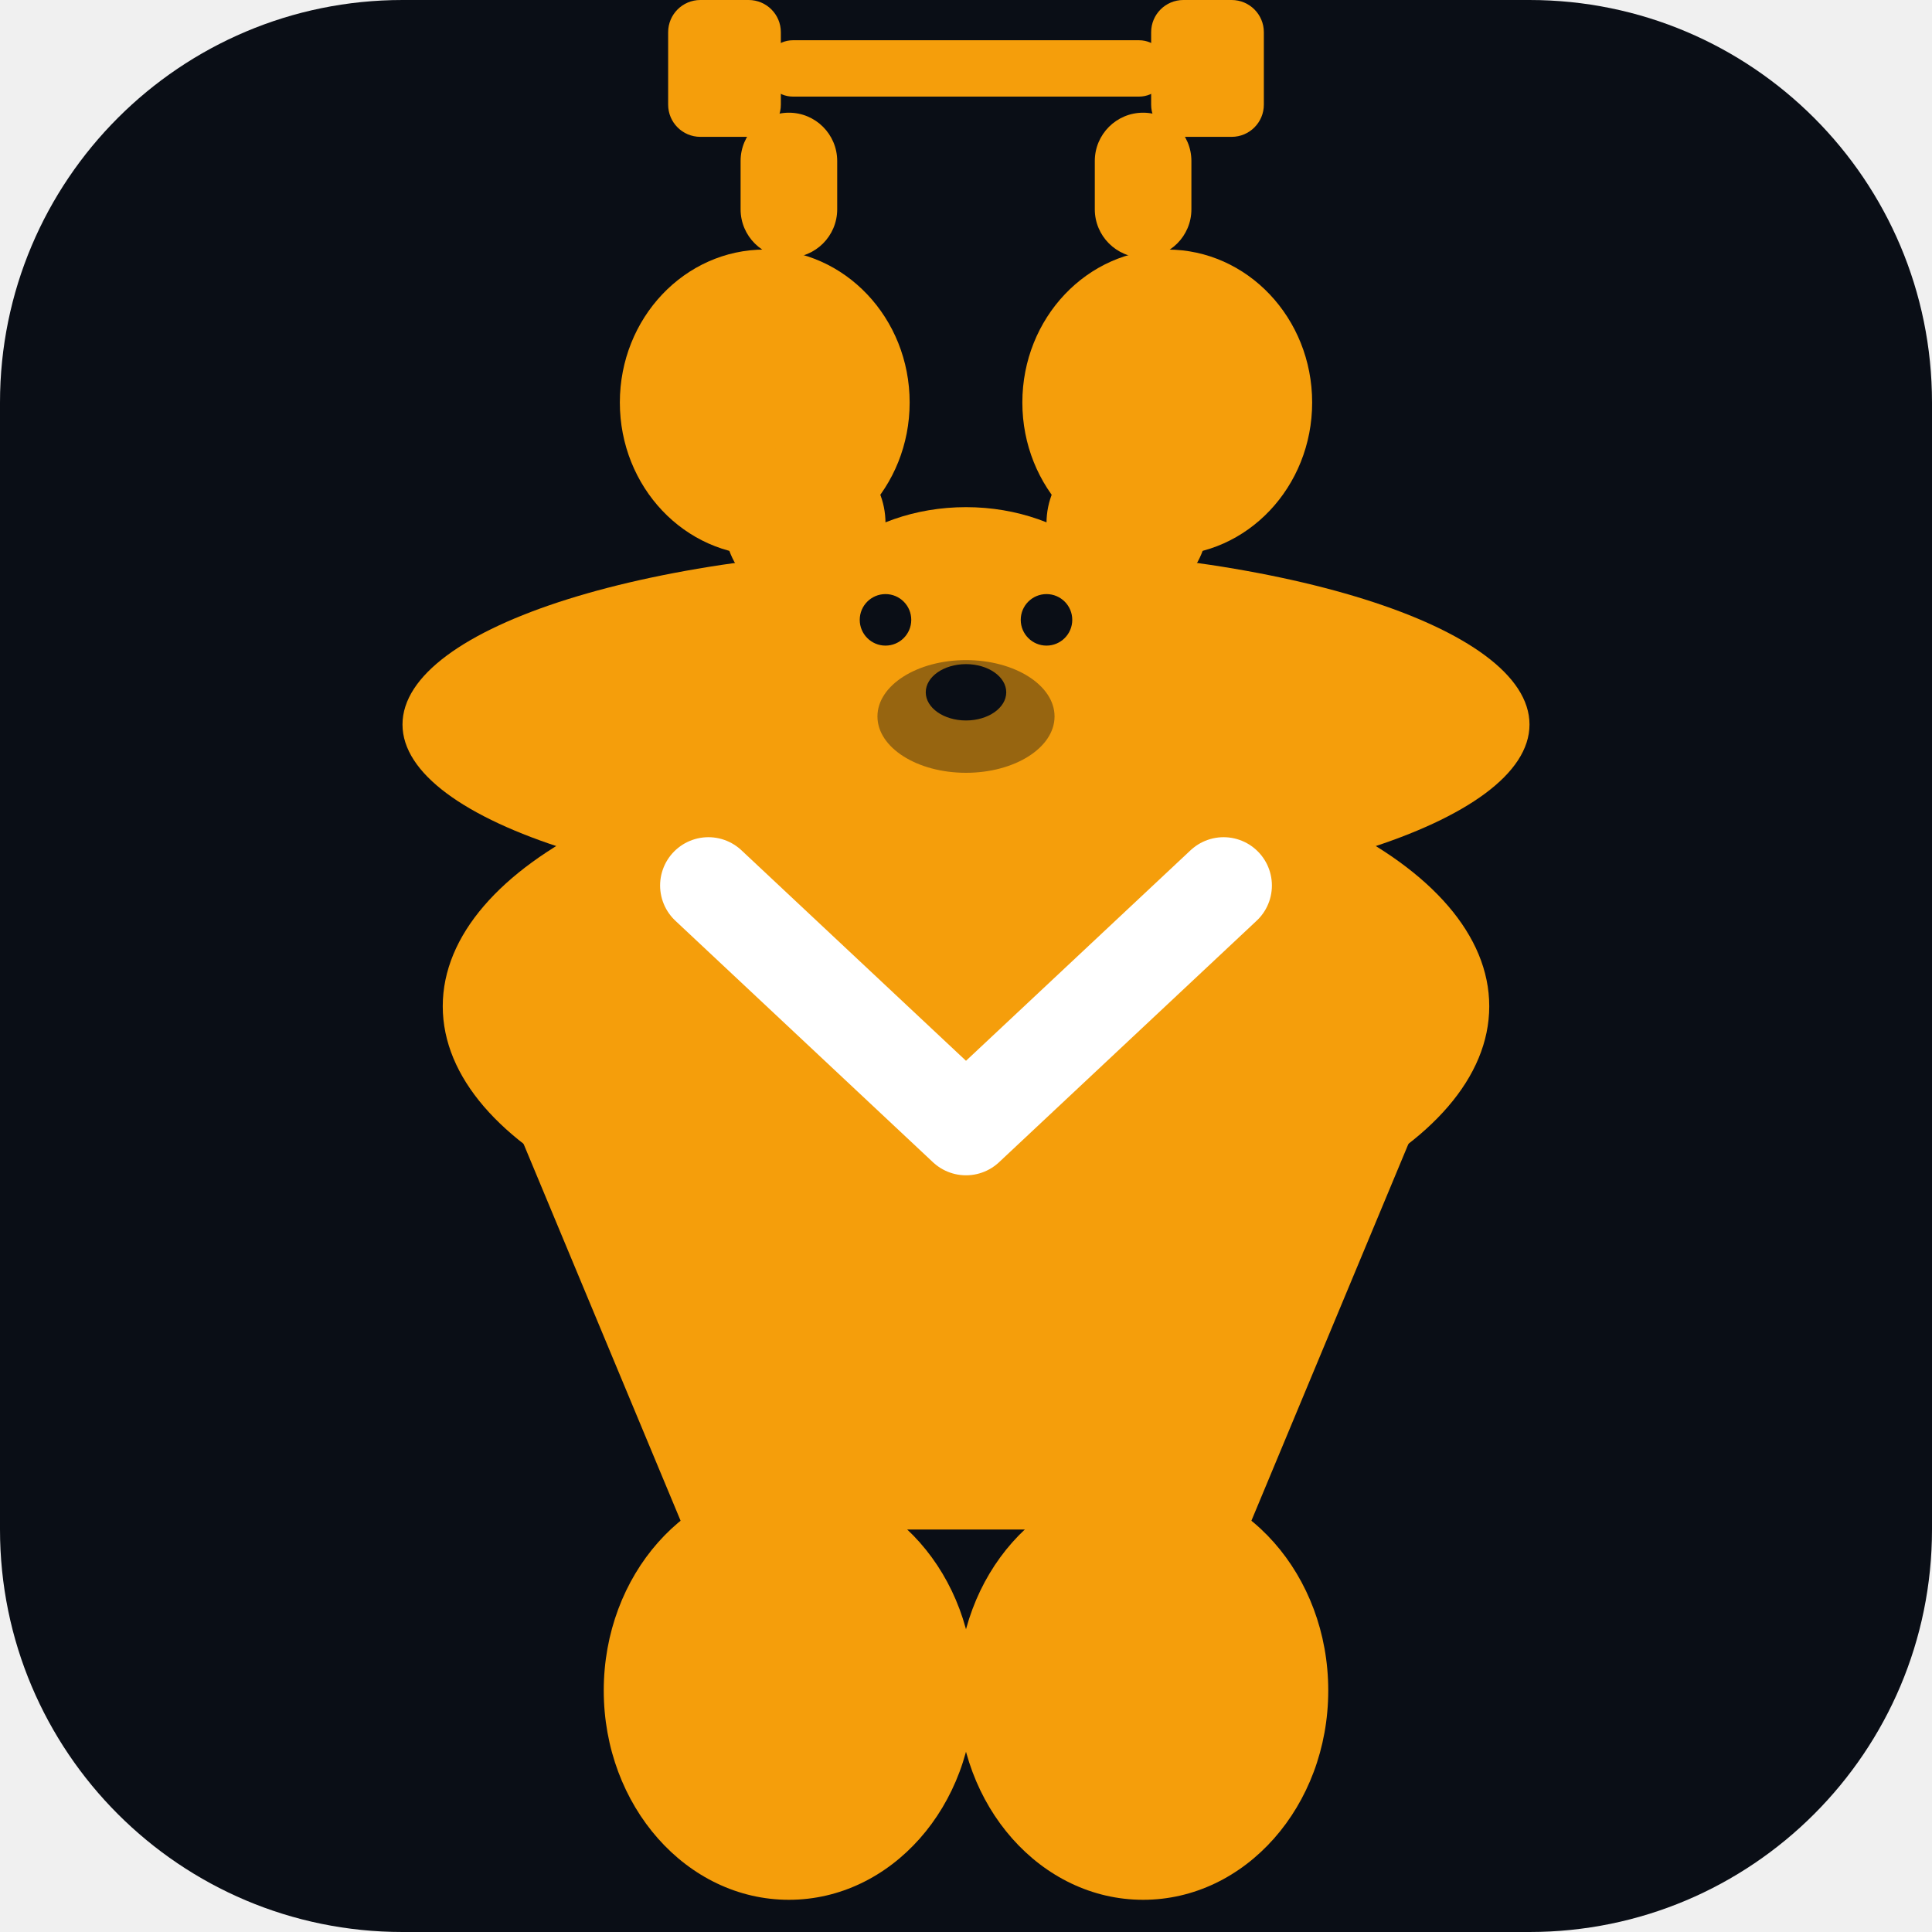
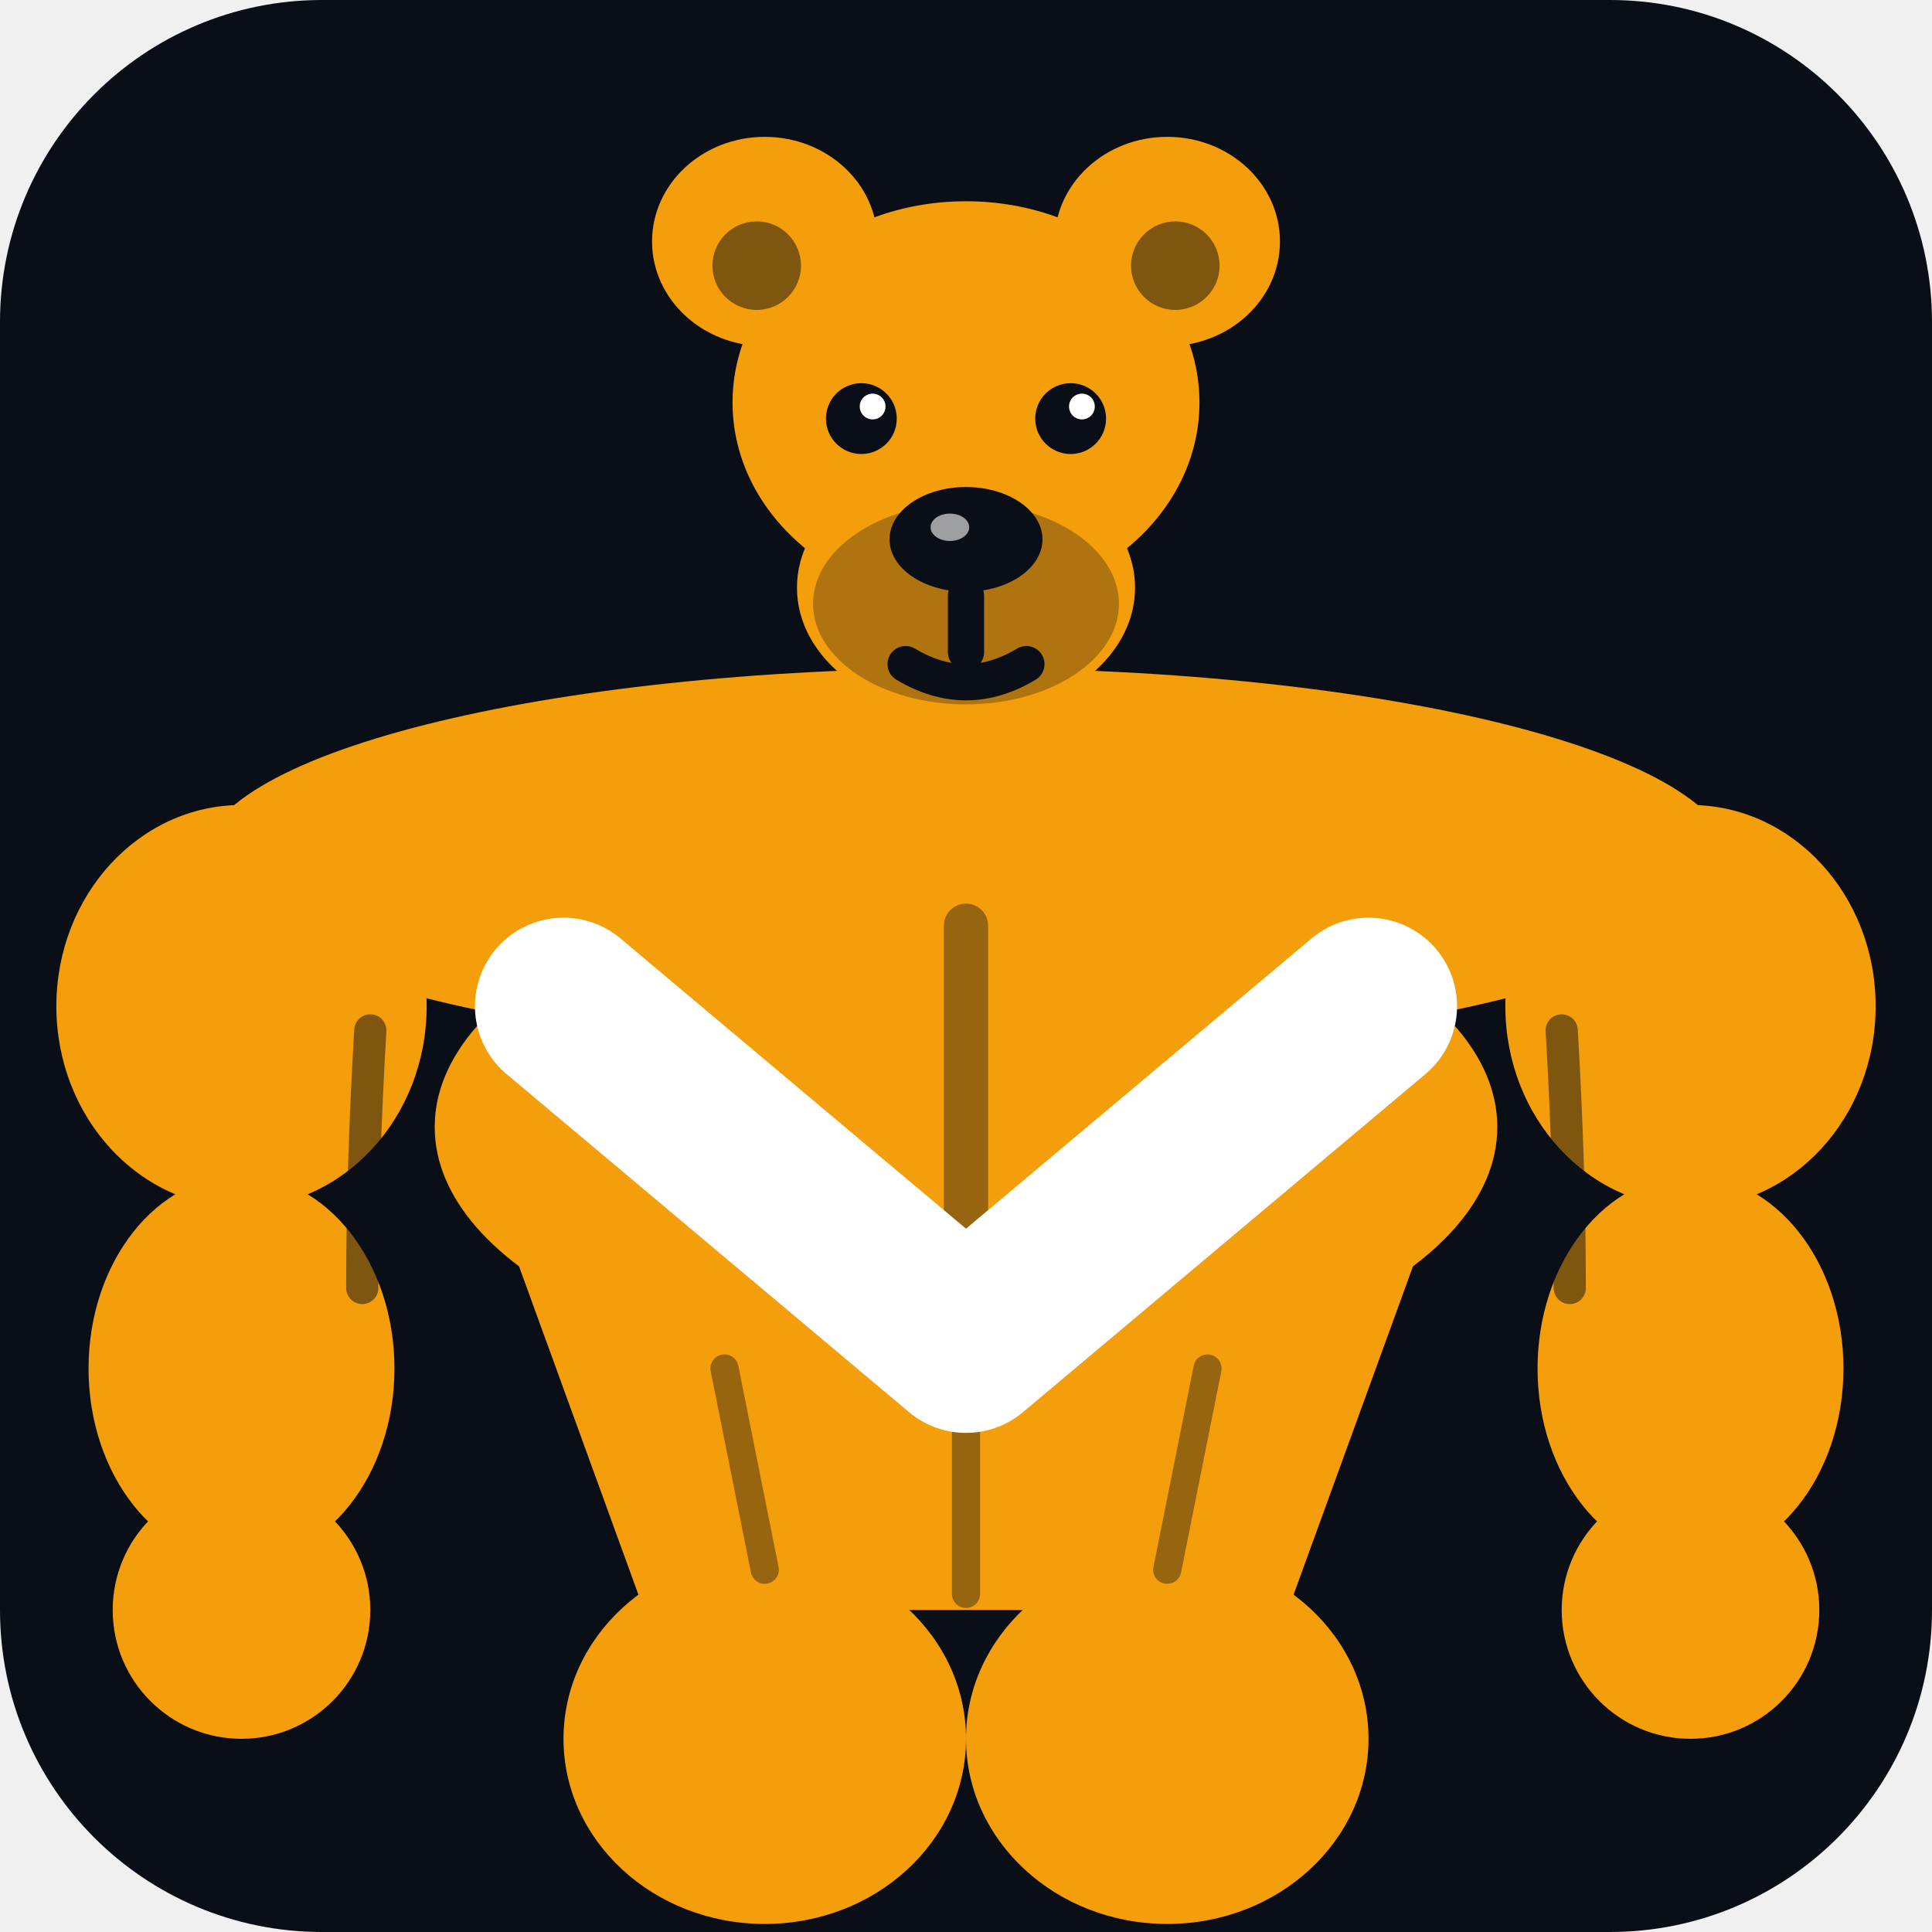
<svg xmlns="http://www.w3.org/2000/svg" width="32" height="32" viewBox="0 0 24 24">
-   <rect width="24" height="24" fill="#0a0e16" rx="5" />
+   <rect width="24" height="24" fill="#0a0e16" rx="4" />
  <g fill="#f59e0b">
-     <rect x="9.5" y="0.5" width="5" height="0.7" rx="0.35" />
-     <rect x="8.3" y="0" width="1.4" height="1.7" rx="0.4" />
-     <rect x="14.3" y="0" width="1.4" height="1.7" rx="0.4" />
-     <rect x="9.2" y="1.4" width="1.2" height="1.8" rx="0.6" />
-     <rect x="13.6" y="1.4" width="1.2" height="1.8" rx="0.6" />
-     <ellipse cx="9.5" cy="5" rx="1.8" ry="1.9" />
-     <ellipse cx="14.5" cy="5" rx="1.8" ry="1.9" />
-     <ellipse cx="12" cy="9" rx="7" ry="2.2" />
-     <ellipse cx="12" cy="12.5" rx="6.5" ry="3.2" />
-     <path d="M 6 13 L 8.5 19 L 15.5 19 L 18 13 Z" />
-     <ellipse cx="9.8" cy="21" rx="2.3" ry="2.6" />
-     <ellipse cx="14.2" cy="21" rx="2.3" ry="2.6" />
-     <circle cx="10" cy="6.5" r="1" />
-     <circle cx="14" cy="6.5" r="1" />
-     <ellipse cx="12" cy="8.2" rx="2.3" ry="1.9" />
+     <ellipse cx="9.5" cy="3" rx="1.4" ry="1.3" />
+     <ellipse cx="14.5" cy="3" rx="1.4" ry="1.3" />
+     <ellipse cx="12" cy="5" rx="2.9" ry="2.5" />
+     <ellipse cx="12" cy="7.3" rx="2.1" ry="1.6" />
+     <ellipse cx="12" cy="10.7" rx="9.5" ry="2.4" />
+     <ellipse cx="3" cy="12.5" rx="2.3" ry="2.5" />
+     <ellipse cx="21" cy="12.5" rx="2.3" ry="2.5" />
+     <ellipse cx="3" cy="17" rx="1.9" ry="2.4" />
+     <ellipse cx="21" cy="17" rx="1.9" ry="2.4" />
+     <circle cx="3" cy="20" r="1.6" />
+     <circle cx="21" cy="20" r="1.6" />
+     <ellipse cx="12" cy="14" rx="6.6" ry="3.2" />
+     <path d="M 6 14.5 L 8 20 L 16 20 L 18 14.5 Z" />
+     <ellipse cx="9.5" cy="21.6" rx="2.5" ry="2.3" />
+     <ellipse cx="14.5" cy="21.6" rx="2.5" ry="2.3" />
  </g>
-   <path d="M 8.8 11 L 12 14 L 15.2 11" stroke="#fff" stroke-width="1.2" stroke-linecap="round" stroke-linejoin="round" fill="none" />
-   <ellipse cx="12" cy="8.9" rx="1.1" ry="0.7" fill="#0a0e16" opacity="0.4" />
-   <circle cx="11" cy="7.7" r="0.32" fill="#0a0e16" />
-   <circle cx="13" cy="7.7" r="0.32" fill="#0a0e16" />
-   <ellipse cx="12" cy="8.6" rx="0.5" ry="0.35" fill="#0a0e16" />
+   <ellipse cx="9.4" cy="3.3" rx="0.55" ry="0.55" fill="#0a0e16" opacity="0.5" />
+   <ellipse cx="14.6" cy="3.3" rx="0.55" ry="0.55" fill="#0a0e16" opacity="0.5" />
+   <circle cx="10.7" cy="5.2" r="0.44" fill="#0a0e16" />
+   <circle cx="13.3" cy="5.2" r="0.44" fill="#0a0e16" />
+   <circle cx="10.84" cy="5.05" r="0.16" fill="#fff" />
+   <circle cx="13.44" cy="5.05" r="0.16" fill="#fff" />
+   <ellipse cx="12" cy="7.5" rx="1.9" ry="1.25" fill="#0a0e16" opacity="0.3" />
+   <ellipse cx="12" cy="6.7" rx="0.95" ry="0.65" fill="#0a0e16" />
+   <ellipse cx="11.8" cy="6.55" rx="0.24" ry="0.17" fill="#fff" opacity="0.6" />
+   <path d="M 12 7.4 L 12 8.1 M 11.25 8.25 Q 12 8.7 12.75 8.25" stroke="#0a0e16" stroke-width="0.45" stroke-linecap="round" fill="none" />
+   <path d="M 12 11.5 L 12 16.6" stroke="#0a0e16" stroke-width="0.55" opacity="0.4" fill="none" stroke-linecap="round" />
+   <path d="M 4.6 12.8 Q 4.5 14.5 4.5 16" stroke="#0a0e16" stroke-width="0.4" opacity="0.5" fill="none" stroke-linecap="round" />
+   <path d="M 19.4 12.8 Q 19.5 14.5 19.5 16" stroke="#0a0e16" stroke-width="0.4" opacity="0.5" fill="none" stroke-linecap="round" />
+   <path d="M 9 17 L 9.5 19.5 M 12 17 L 12 19.8 M 15 17 L 14.5 19.5" stroke="#0a0e16" stroke-width="0.35" opacity="0.4" fill="none" stroke-linecap="round" />
+   <path d="M 7 12.5 L 12 16.7 L 17 12.5" stroke="#fff" stroke-width="2.2" stroke-linecap="round" stroke-linejoin="round" fill="none" />
</svg>
